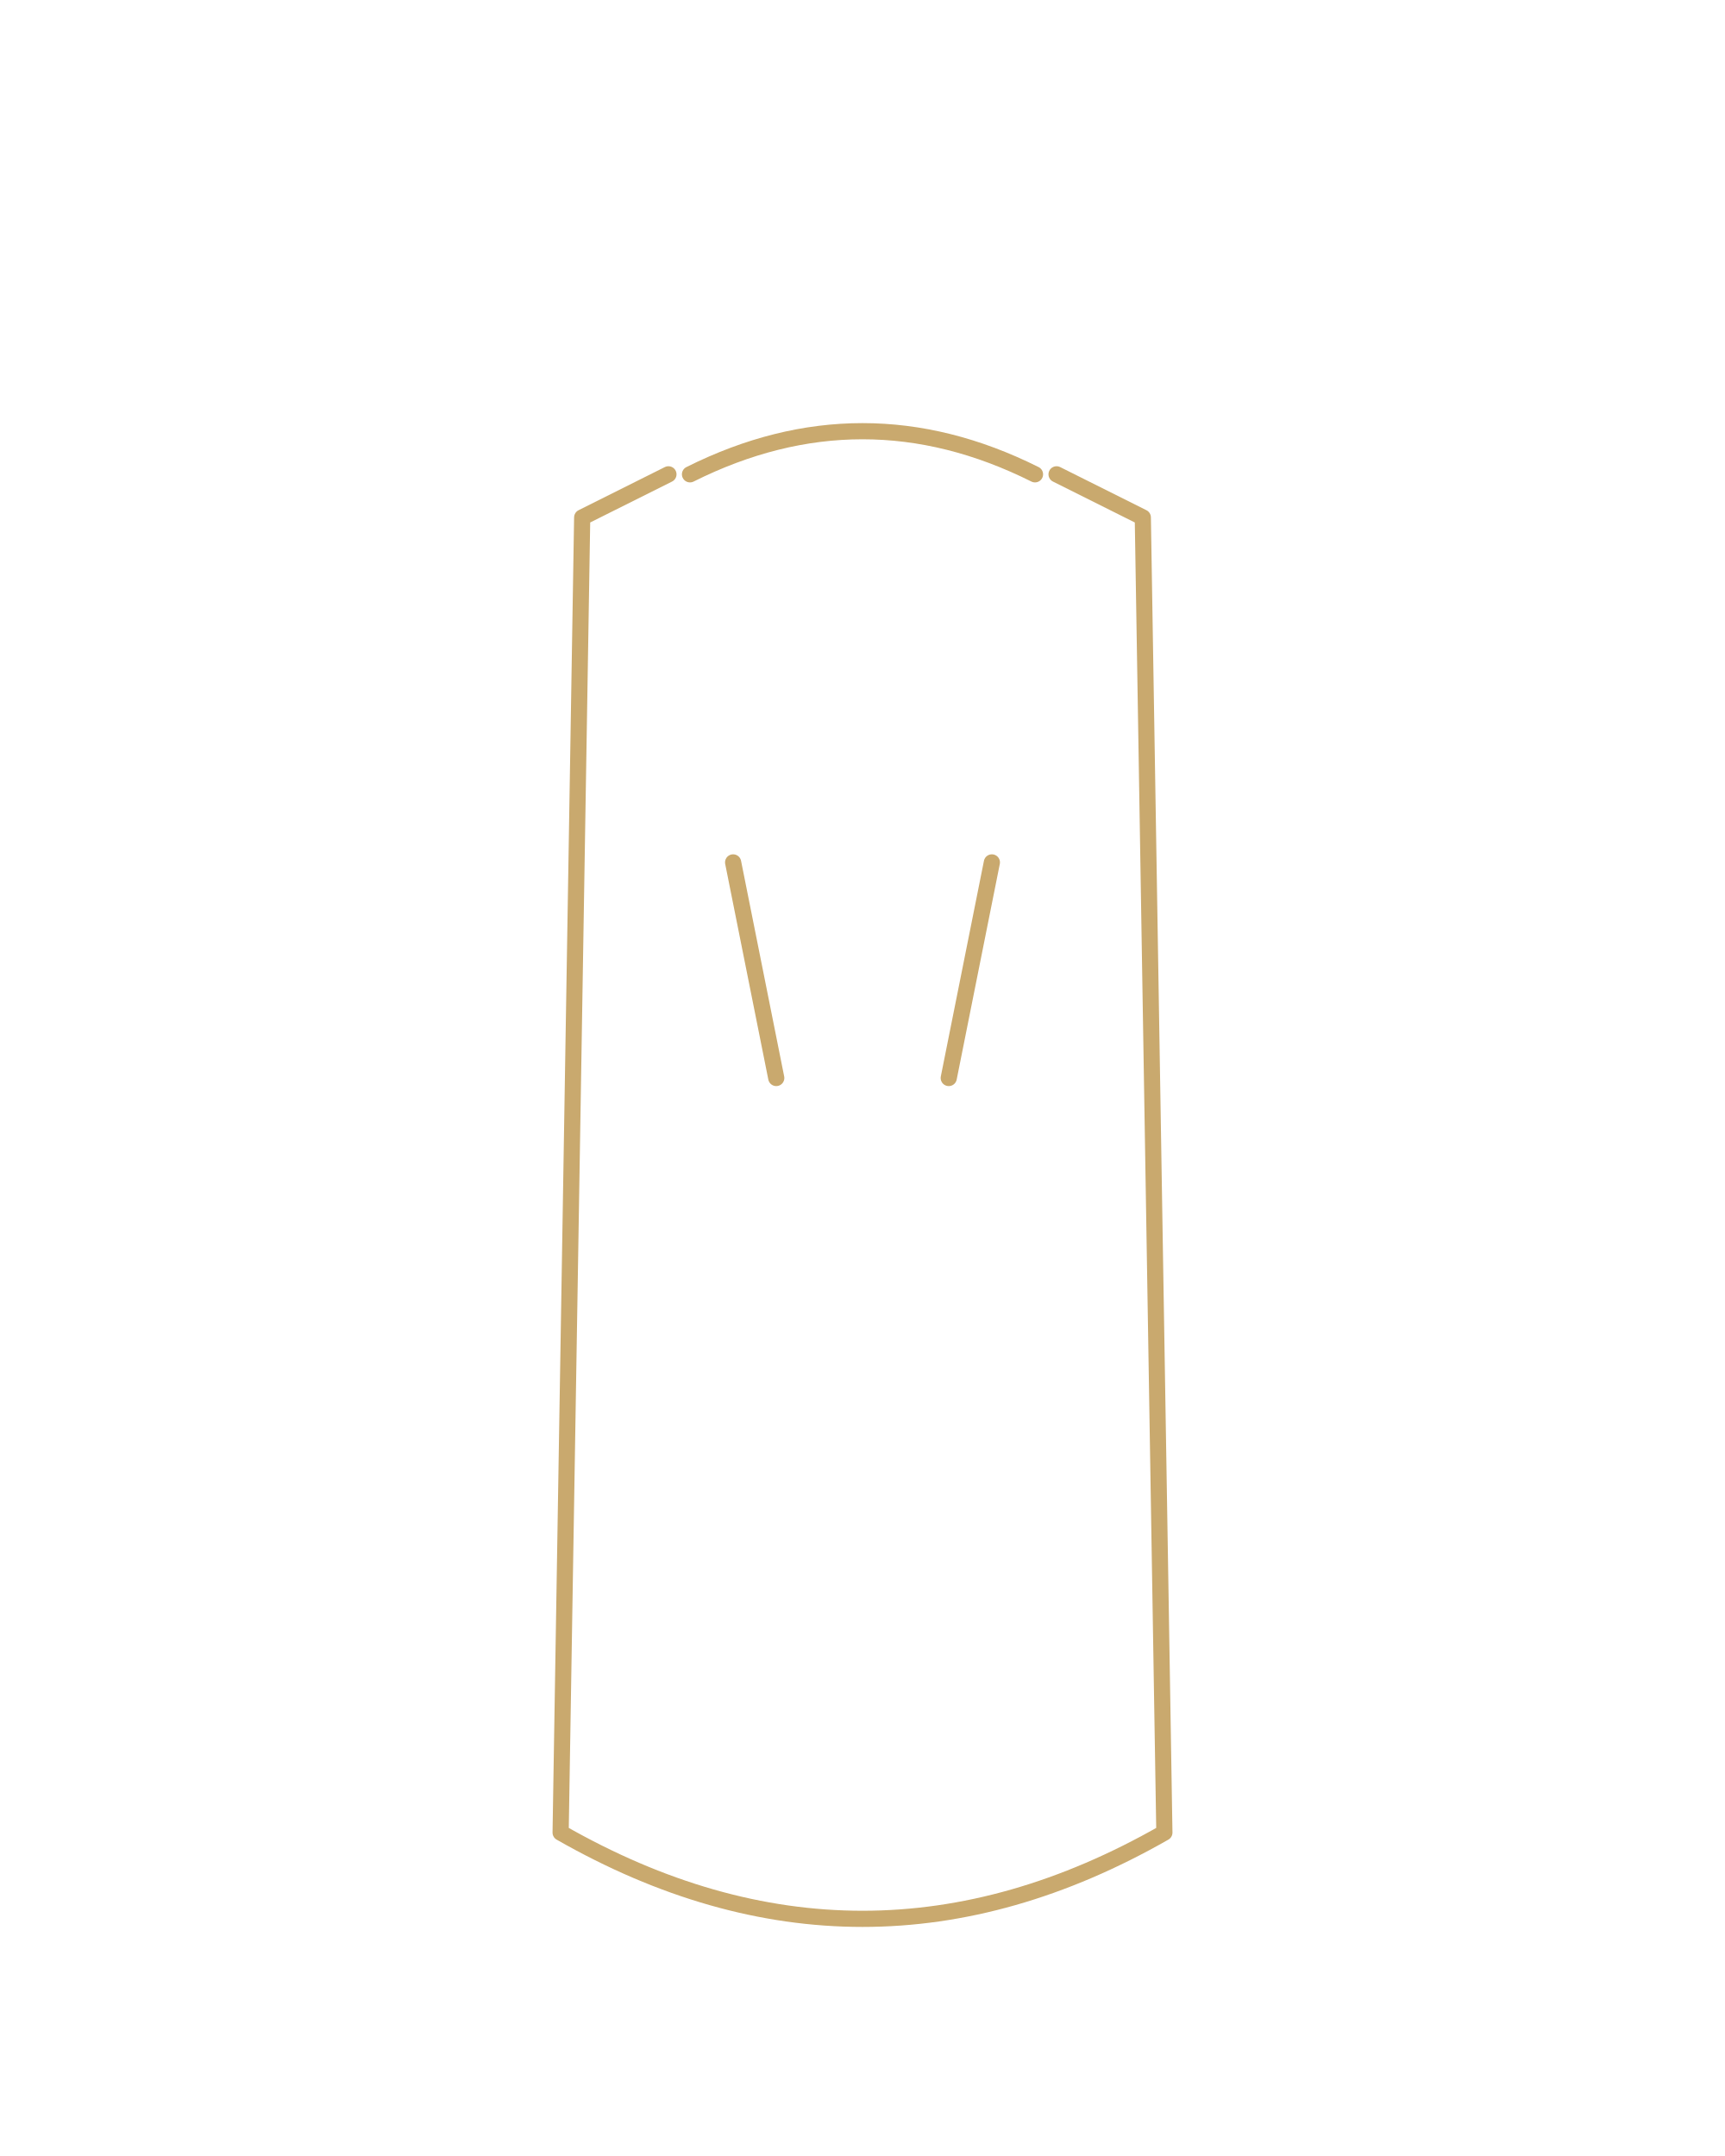
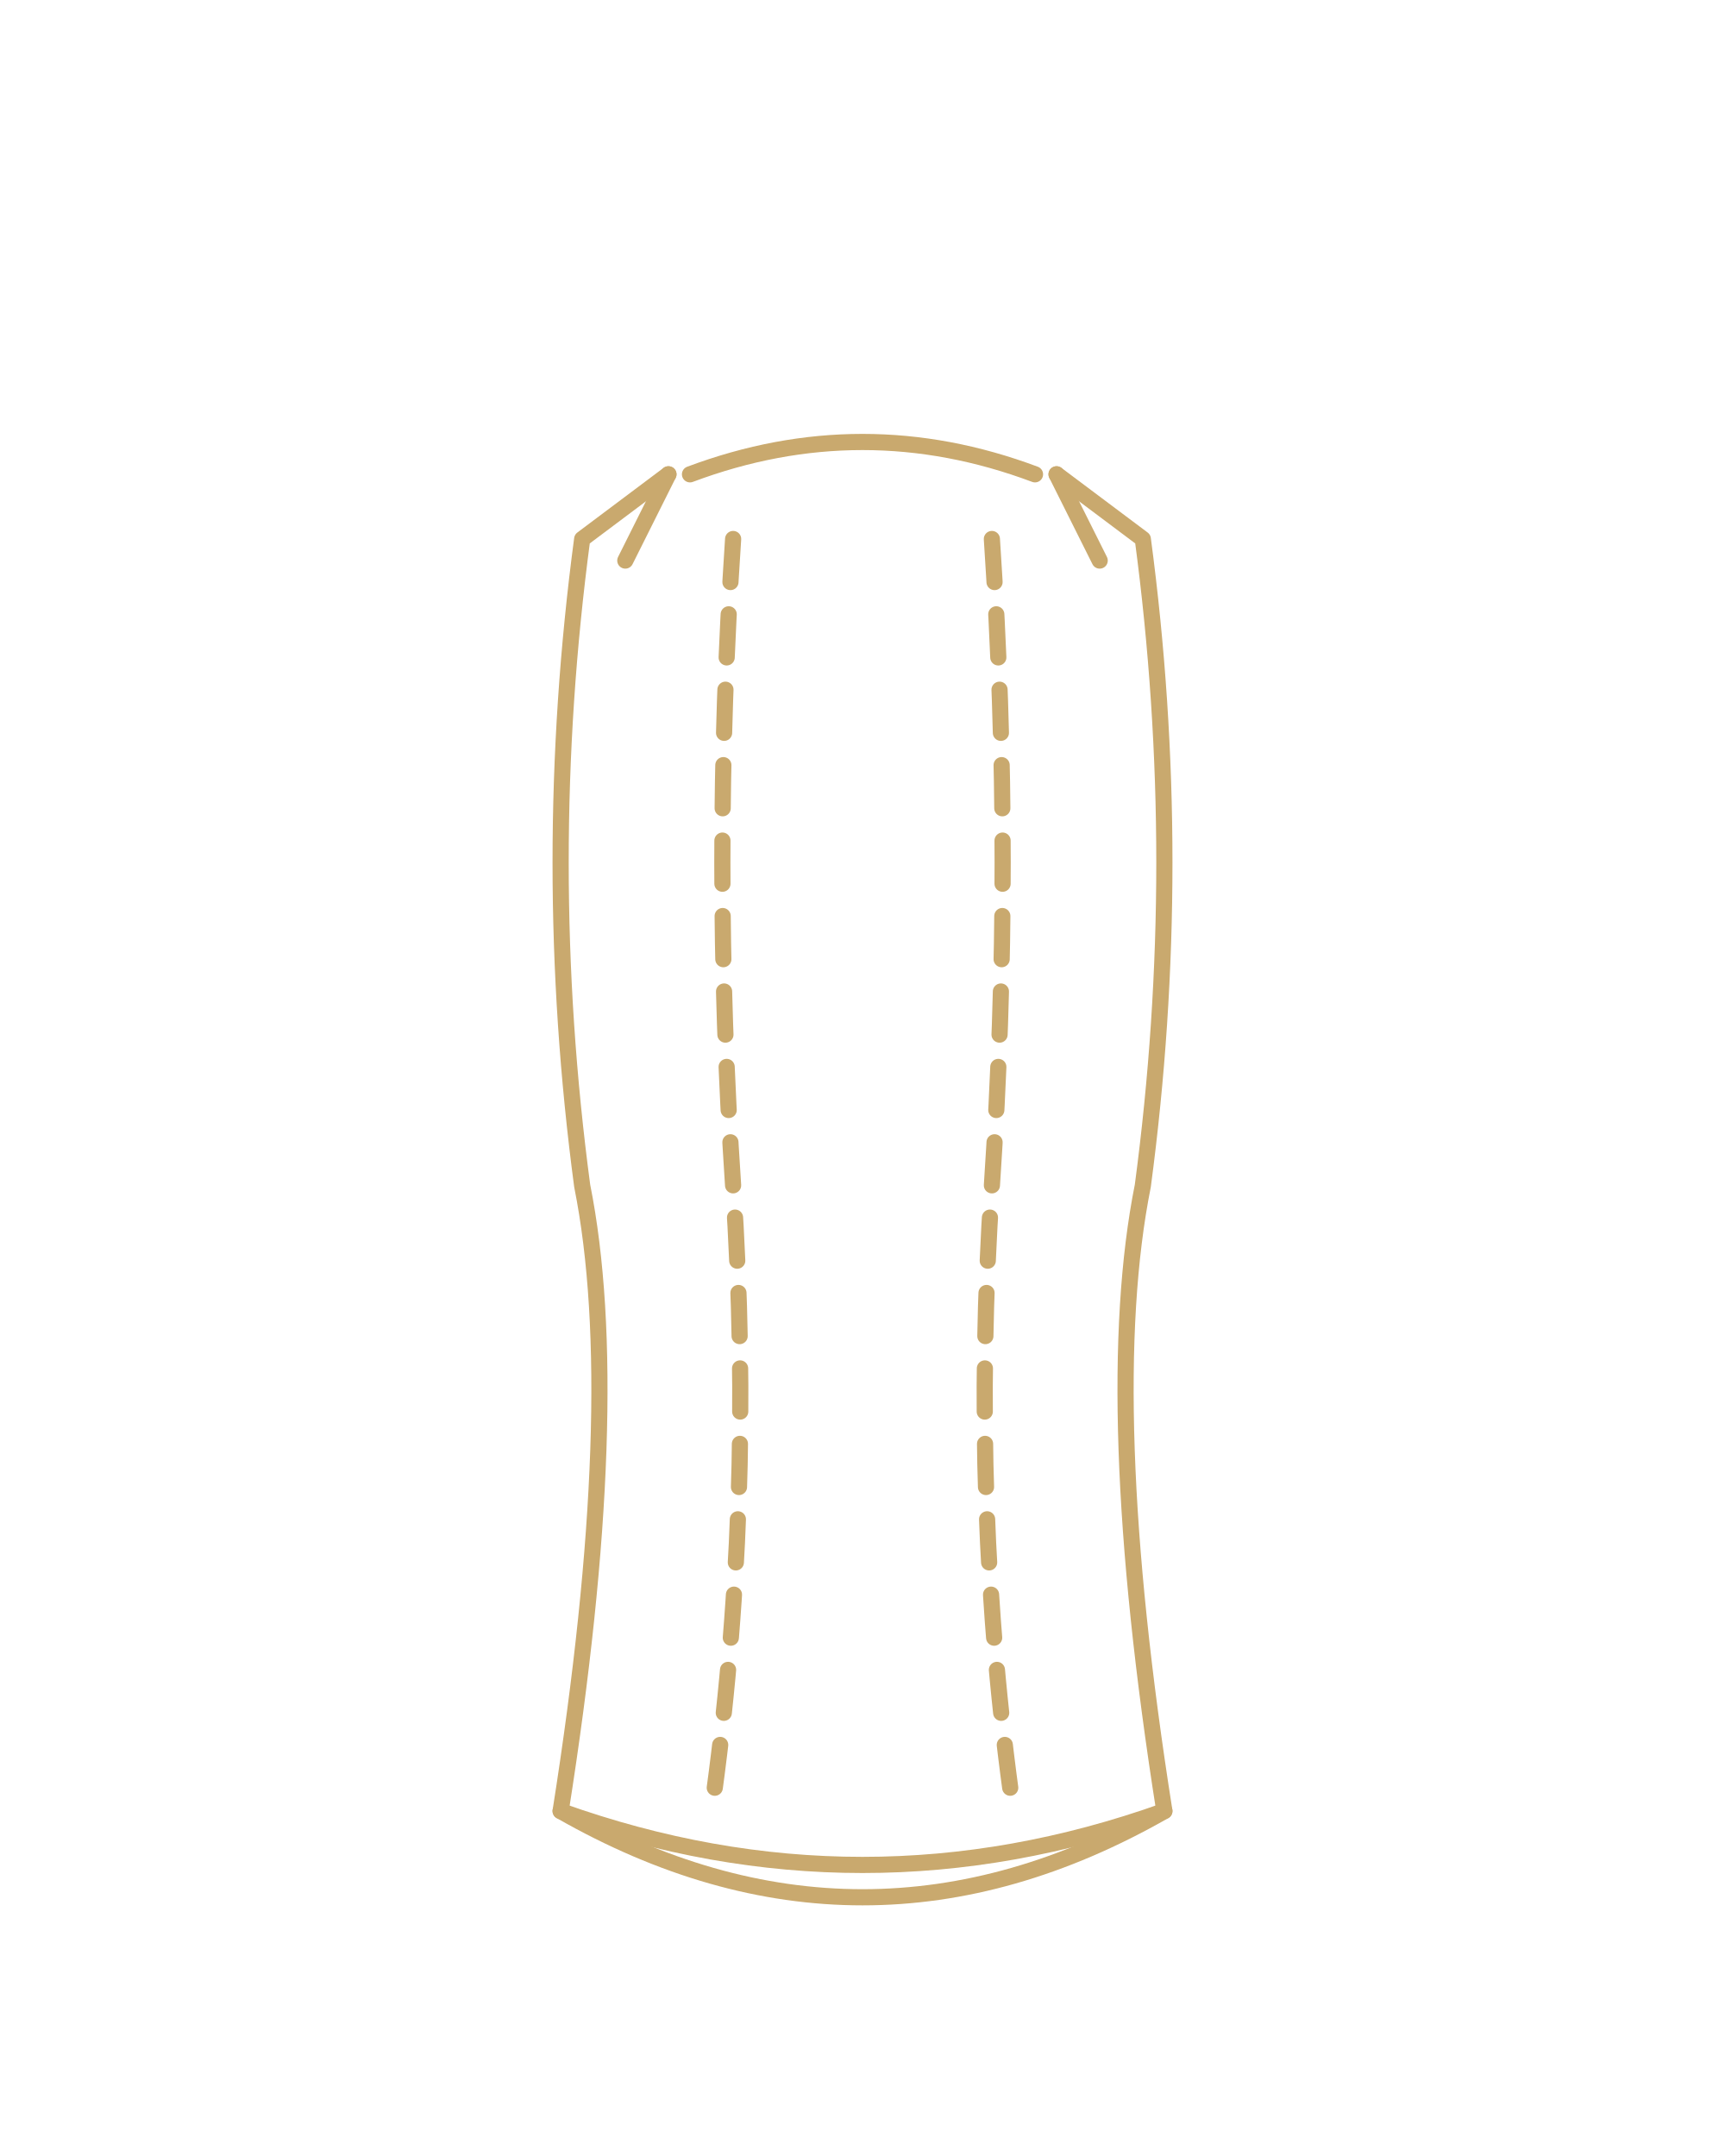
<svg xmlns="http://www.w3.org/2000/svg" viewBox="0 0 160 200" fill="none" stroke="#c9a96e" stroke-width="1.5" stroke-linecap="round" stroke-linejoin="round">
-   <path d="M64,44 Q80,36 96,44" />
-   <path d="M62,44 L54,48 L52,170 Q66,178 80,178 Q94,178 108,170 L106,48 L98,44" />
-   <path d="M68,80 L72,100" />
-   <path d="M92,80 L88,100" />
+   <path d="M64,44 Q80,38 96,44" />
+   <path d="M62,44 L54,50 Q50,80 54,110 Q58,130 52,168 Q66,176 80,176 Q94,176 108,168 Q102,130 106,110 Q110,80 106,50 L98,44" />
+   <path d="M52,168 Q80,178 108,168" />
+   <path d="M68,50 Q66,80 68,110 Q70,140 66,168" stroke-dasharray="4 3" />
+   <path d="M92,50 Q94,80 92,110 Q90,140 94,168" stroke-dasharray="4 3" />
+   <line x1="62" y1="44" x2="58" y2="52" />
+   <line x1="98" y1="44" x2="102" y2="52" />
</svg>
